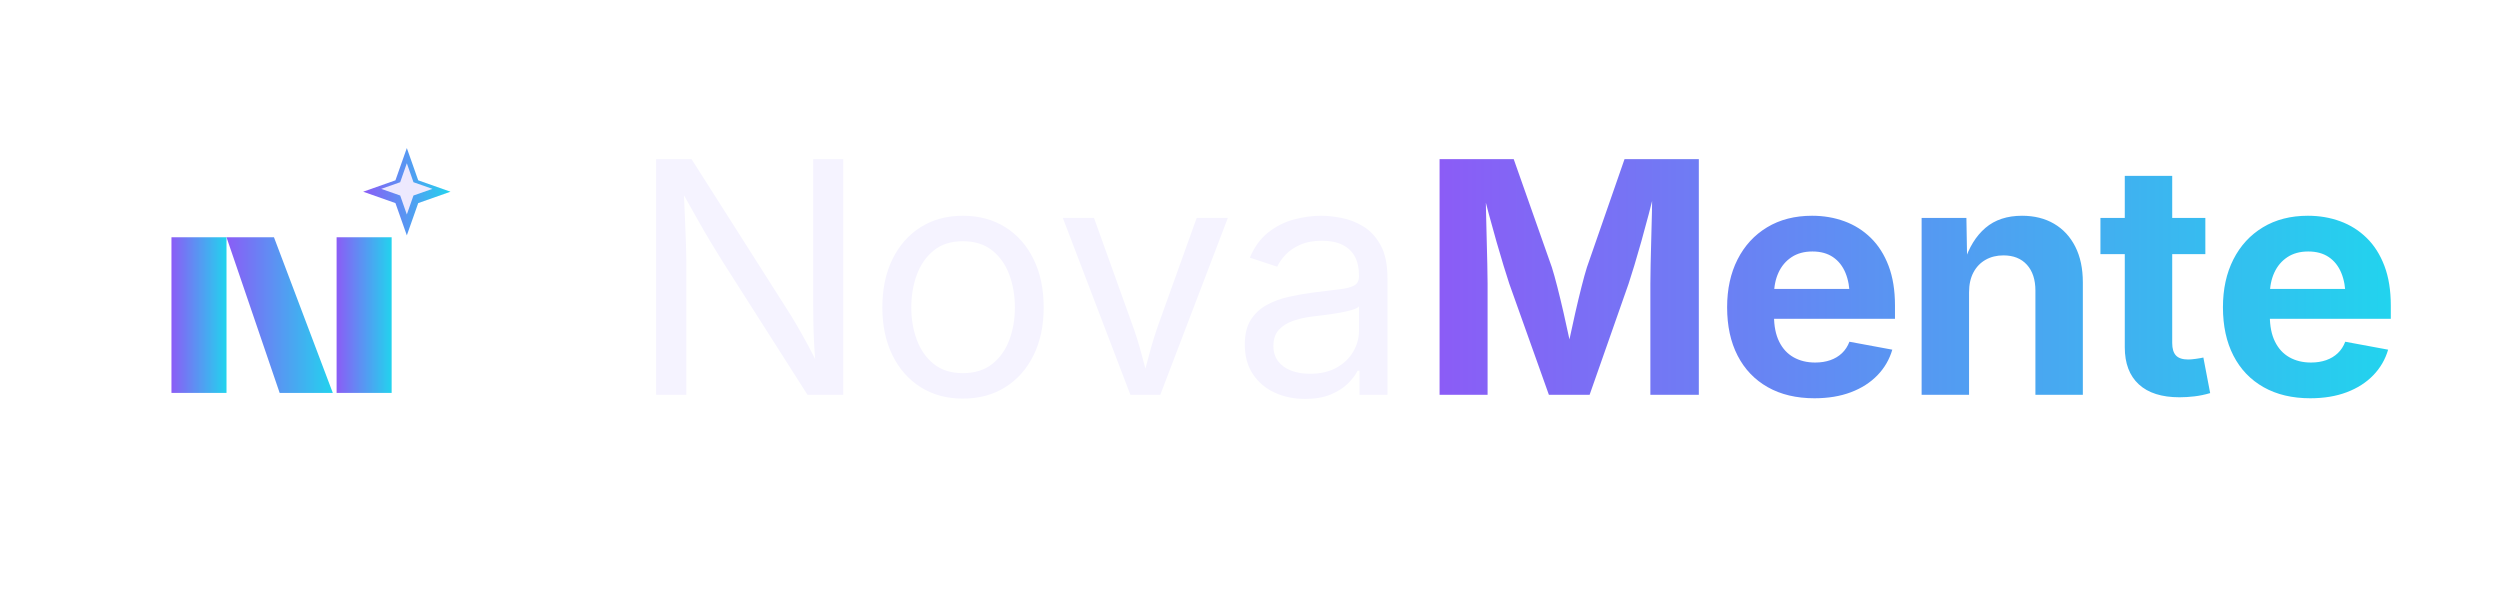
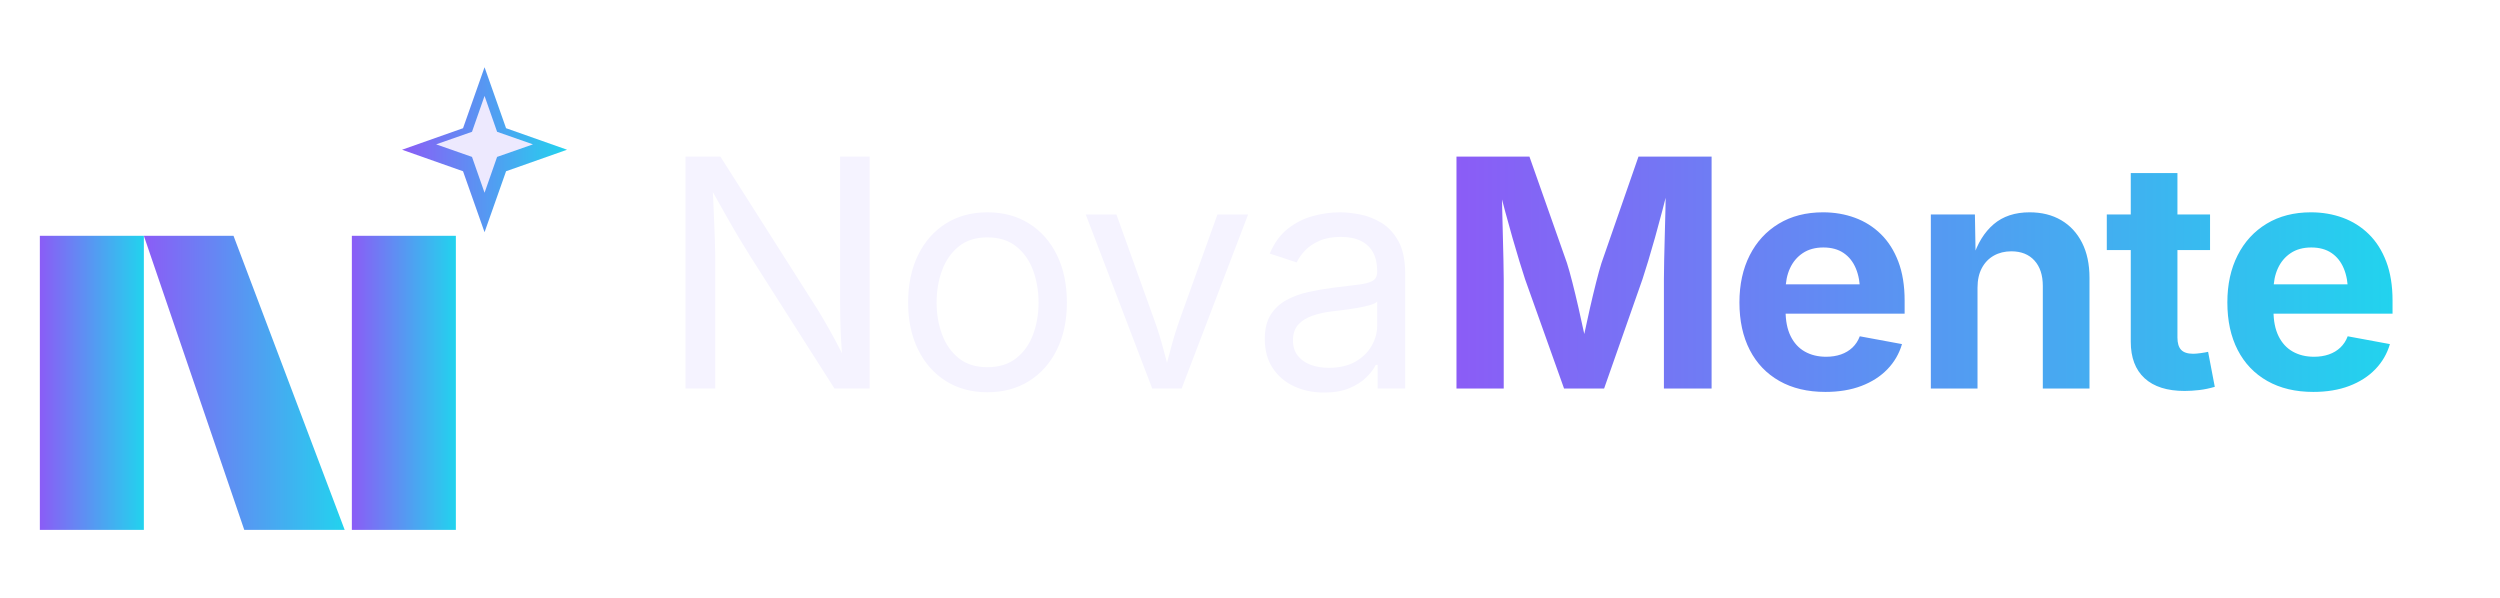
- <svg xmlns="http://www.w3.org/2000/svg" viewBox="0 0 493.91 120" role="img" aria-labelledby="titulo">
+ <svg xmlns="http://www.w3.org/2000/svg" viewBox="0 0 501.91 120" role="img" aria-labelledby="titulo">
  <defs>
    <linearGradient id="wordGrad" x1="0" y1="0" x2="1" y2="0">
      <stop offset="0" stop-color="#8B5CF6" />
      <stop offset="1" stop-color="#22D3EE" />
    </linearGradient>
  </defs>
-   <g transform="translate(8 12) scale(0.1875)">
+   <g transform="translate(-41.68 -19.62) scale(0.36)">
    <g fill="url(#wordGrad)">
      <path d="M138 186h58v164h-58z" />
      <path d="M196 186h50l62 164h-56z" />
      <path d="M312 186h58v164h-58z" />
    </g>
    <path d="M386 92l12 34 34 12-34 12-12 34-12-34-34-12 34-12z" fill="url(#wordGrad)" />
    <path d="M386 108l7 20 20 7-20 7-7 20-7-20-20-7 20-7z" fill="#EDE9FE" />
  </g>
-   <path d="M129.625 78.0V31.438H136.625L155.562 61.219Q156.312 62.375 157.375 64.188Q158.438 66.0 159.672 68.281Q160.906 70.562 162.094 73.156H161.25Q160.969 70.469 160.844 68.016Q160.719 65.562 160.688 63.5Q160.656 61.438 160.656 60.0V31.438H166.594V78.0H159.531L142.656 51.5Q141.5 49.656 140.328 47.703Q139.156 45.75 137.656 43.078Q136.156 40.406 133.938 36.469H135.031Q135.188 39.938 135.312 42.875Q135.438 45.812 135.516 48.0Q135.594 50.188 135.594 51.438V78.0Z M190.225 78.75Q185.475 78.75 181.897 76.5Q178.319 74.25 176.319 70.188Q174.319 66.125 174.319 60.75Q174.319 55.281 176.319 51.203Q178.319 47.125 181.897 44.875Q185.475 42.625 190.225 42.625Q195.006 42.625 198.6 44.875Q202.194 47.125 204.194 51.203Q206.194 55.281 206.194 60.75Q206.194 66.125 204.194 70.188Q202.194 74.25 198.6 76.5Q195.006 78.75 190.225 78.75ZM190.225 73.719Q193.756 73.719 196.037 71.906Q198.319 70.094 199.412 67.141Q200.506 64.188 200.506 60.75Q200.506 57.281 199.412 54.297Q198.319 51.312 196.037 49.484Q193.756 47.656 190.225 47.656Q186.725 47.656 184.475 49.484Q182.225 51.312 181.131 54.281Q180.037 57.25 180.037 60.75Q180.037 64.188 181.131 67.141Q182.225 70.094 184.475 71.906Q186.725 73.719 190.225 73.719Z M223.325 78.0 209.981 43.062H216.137L223.575 63.781Q224.762 67.0 225.591 70.203Q226.419 73.406 227.325 76.406H225.262Q226.169 73.406 226.997 70.203Q227.825 67.0 228.981 63.781L236.419 43.062H242.575L229.231 78.0Z M257.831 78.812Q254.519 78.812 251.816 77.562Q249.112 76.312 247.519 73.906Q245.925 71.5 245.925 68.062Q245.925 65.062 247.112 63.188Q248.3 61.312 250.284 60.234Q252.269 59.156 254.675 58.625Q257.081 58.094 259.519 57.781Q262.644 57.375 264.612 57.156Q266.581 56.938 267.534 56.406Q268.487 55.875 268.487 54.594V54.406Q268.487 52.219 267.675 50.703Q266.862 49.188 265.237 48.375Q263.612 47.562 261.175 47.562Q258.675 47.562 256.894 48.344Q255.112 49.125 254.003 50.297Q252.894 51.469 252.331 52.688L246.925 50.906Q248.269 47.719 250.55 45.922Q252.831 44.125 255.581 43.375Q258.331 42.625 261.019 42.625Q262.769 42.625 265.003 43.047Q267.237 43.469 269.316 44.719Q271.394 45.969 272.753 48.422Q274.112 50.875 274.112 54.969V78.0H268.581V73.25H268.206Q267.612 74.469 266.3 75.766Q264.987 77.062 262.894 77.938Q260.8 78.812 257.831 78.812ZM258.8 73.844Q261.925 73.844 264.081 72.625Q266.237 71.406 267.362 69.453Q268.487 67.5 268.487 65.375V60.531Q268.144 60.938 266.987 61.266Q265.831 61.594 264.347 61.844Q262.862 62.094 261.472 62.266Q260.081 62.438 259.269 62.531Q257.237 62.781 255.472 63.391Q253.706 64.0 252.644 65.172Q251.581 66.344 251.581 68.344Q251.581 70.156 252.519 71.375Q253.456 72.594 255.081 73.219Q256.706 73.844 258.8 73.844Z" fill="#F5F3FF" />
-   <path d="M284.408 78.0V31.438H299.055L306.592 52.814Q307.066 54.301 307.674 56.683Q308.282 59.065 308.911 61.814Q309.54 64.563 310.088 67.153Q310.636 69.743 310.992 71.663H309.122Q309.492 69.786 310.032 67.211Q310.572 64.635 311.201 61.879Q311.829 59.123 312.437 56.719Q313.044 54.315 313.517 52.814L320.949 31.438H335.627V78.0H326.054V56.047Q326.054 54.525 326.104 52.251Q326.153 49.977 326.225 47.338Q326.298 44.699 326.361 42.015Q326.425 39.331 326.439 36.974H327.058Q326.452 39.569 325.726 42.326Q325 45.084 324.272 47.685Q323.543 50.286 322.884 52.452Q322.226 54.618 321.754 56.047L314.048 78.0H306.006L298.177 56.047Q297.706 54.632 297.053 52.488Q296.401 50.344 295.655 47.757Q294.91 45.17 294.168 42.398Q293.427 39.626 292.747 36.974H293.495Q293.524 39.23 293.587 41.886Q293.651 44.541 293.716 47.201Q293.781 49.862 293.838 52.172Q293.894 54.482 293.894 56.047V78.0Z M358.469 78.683Q353.119 78.683 349.245 76.492Q345.371 74.301 343.293 70.269Q341.216 66.238 341.216 60.711Q341.216 55.319 343.28 51.251Q345.344 47.183 349.119 44.904Q352.894 42.625 357.998 42.625Q361.421 42.625 364.394 43.716Q367.367 44.806 369.612 47.005Q371.857 49.204 373.119 52.531Q374.381 55.857 374.381 60.347V62.977H345.063V57.08H369.814L365.434 58.661Q365.434 55.933 364.601 53.919Q363.768 51.905 362.132 50.794Q360.496 49.684 358.066 49.684Q355.635 49.684 353.942 50.809Q352.249 51.934 351.365 53.861Q350.481 55.789 350.481 58.244V62.396Q350.481 65.428 351.496 67.489Q352.511 69.551 354.35 70.588Q356.19 71.624 358.618 71.624Q360.259 71.624 361.6 71.157Q362.942 70.689 363.908 69.773Q364.873 68.857 365.378 67.514L373.852 69.082Q373.006 71.977 370.917 74.137Q368.827 76.298 365.681 77.49Q362.535 78.683 358.469 78.683Z M389.014 57.771V78.0H379.643V43.062H388.491L388.641 51.784H388.079Q389.453 47.413 392.254 45.019Q395.056 42.625 399.48 42.625Q403.112 42.625 405.811 44.205Q408.509 45.784 410.002 48.732Q411.495 51.679 411.495 55.779V78.0H402.124V57.412Q402.124 54.157 400.445 52.306Q398.766 50.455 395.801 50.455Q393.824 50.455 392.288 51.321Q390.752 52.187 389.883 53.816Q389.014 55.446 389.014 57.771Z M435.697 43.062V50.204H414.969V43.062ZM419.78 34.75H429.151V67.773Q429.151 69.442 429.893 70.233Q430.636 71.024 432.331 71.024Q432.879 71.024 433.842 70.891Q434.806 70.758 435.307 70.633L436.649 77.661Q435.082 78.125 433.543 78.307Q432.003 78.488 430.589 78.488Q425.332 78.488 422.556 75.937Q419.78 73.386 419.78 68.599Z M456.425 78.683Q451.076 78.683 447.201 76.492Q443.327 74.301 441.25 70.269Q439.173 66.238 439.173 60.711Q439.173 55.319 441.237 51.251Q443.301 47.183 447.075 44.904Q450.85 42.625 455.954 42.625Q459.377 42.625 462.35 43.716Q465.323 44.806 467.568 47.005Q469.814 49.204 471.076 52.531Q472.337 55.857 472.337 60.347V62.977H443.019V57.08H467.771L463.391 58.661Q463.391 55.933 462.557 53.919Q461.724 51.905 460.088 50.794Q458.453 49.684 456.022 49.684Q453.591 49.684 451.898 50.809Q450.205 51.934 449.321 53.861Q448.437 55.789 448.437 58.244V62.396Q448.437 65.428 449.452 67.489Q450.467 69.551 452.306 70.588Q454.146 71.624 456.574 71.624Q458.215 71.624 459.557 71.157Q460.898 70.689 461.864 69.773Q462.829 68.857 463.334 67.514L471.809 69.082Q470.962 71.977 468.873 74.137Q466.784 76.298 463.637 77.49Q460.491 78.683 456.425 78.683Z" fill="url(#wordGrad)" />
+   <path d="M137.625 78.0V31.438H144.625L163.562 61.219Q164.312 62.375 165.375 64.188Q166.438 66.0 167.672 68.281Q168.906 70.562 170.094 73.156H169.25Q168.969 70.469 168.844 68.016Q168.719 65.562 168.688 63.5Q168.656 61.438 168.656 60.0V31.438H174.594V78.0H167.531L150.656 51.5Q149.5 49.656 148.328 47.703Q147.156 45.75 145.656 43.078Q144.156 40.406 141.938 36.469H143.031Q143.188 39.938 143.312 42.875Q143.438 45.812 143.516 48.0Q143.594 50.188 143.594 51.438V78.0Z M198.225 78.75Q193.475 78.75 189.897 76.5Q186.319 74.25 184.319 70.188Q182.319 66.125 182.319 60.75Q182.319 55.281 184.319 51.203Q186.319 47.125 189.897 44.875Q193.475 42.625 198.225 42.625Q203.006 42.625 206.6 44.875Q210.194 47.125 212.194 51.203Q214.194 55.281 214.194 60.75Q214.194 66.125 212.194 70.188Q210.194 74.25 206.6 76.5Q203.006 78.75 198.225 78.75ZM198.225 73.719Q201.756 73.719 204.037 71.906Q206.319 70.094 207.412 67.141Q208.506 64.188 208.506 60.75Q208.506 57.281 207.412 54.297Q206.319 51.312 204.037 49.484Q201.756 47.656 198.225 47.656Q194.725 47.656 192.475 49.484Q190.225 51.312 189.131 54.281Q188.037 57.25 188.037 60.75Q188.037 64.188 189.131 67.141Q190.225 70.094 192.475 71.906Q194.725 73.719 198.225 73.719Z M231.325 78.0 217.981 43.062H224.137L231.575 63.781Q232.762 67.0 233.591 70.203Q234.419 73.406 235.325 76.406H233.262Q234.169 73.406 234.997 70.203Q235.825 67.0 236.981 63.781L244.419 43.062H250.575L237.231 78.0Z M265.831 78.812Q262.519 78.812 259.816 77.562Q257.112 76.312 255.519 73.906Q253.925 71.5 253.925 68.062Q253.925 65.062 255.112 63.188Q256.3 61.312 258.284 60.234Q260.269 59.156 262.675 58.625Q265.081 58.094 267.519 57.781Q270.644 57.375 272.612 57.156Q274.581 56.938 275.534 56.406Q276.487 55.875 276.487 54.594V54.406Q276.487 52.219 275.675 50.703Q274.862 49.188 273.237 48.375Q271.612 47.562 269.175 47.562Q266.675 47.562 264.894 48.344Q263.112 49.125 262.003 50.297Q260.894 51.469 260.331 52.688L254.925 50.906Q256.269 47.719 258.55 45.922Q260.831 44.125 263.581 43.375Q266.331 42.625 269.019 42.625Q270.769 42.625 273.003 43.047Q275.237 43.469 277.316 44.719Q279.394 45.969 280.753 48.422Q282.112 50.875 282.112 54.969V78.0H276.581V73.25H276.206Q275.612 74.469 274.3 75.766Q272.987 77.062 270.894 77.938Q268.8 78.812 265.831 78.812ZM266.8 73.844Q269.925 73.844 272.081 72.625Q274.237 71.406 275.362 69.453Q276.487 67.5 276.487 65.375V60.531Q276.144 60.938 274.987 61.266Q273.831 61.594 272.347 61.844Q270.862 62.094 269.472 62.266Q268.081 62.438 267.269 62.531Q265.237 62.781 263.472 63.391Q261.706 64.0 260.644 65.172Q259.581 66.344 259.581 68.344Q259.581 70.156 260.519 71.375Q261.456 72.594 263.081 73.219Q264.706 73.844 266.8 73.844Z" fill="#F5F3FF" />
+   <path d="M292.408 78.0V31.438H307.055L314.592 52.814Q315.066 54.301 315.674 56.683Q316.282 59.065 316.911 61.814Q317.54 64.563 318.088 67.153Q318.636 69.743 318.992 71.663H317.122Q317.492 69.786 318.032 67.211Q318.572 64.635 319.201 61.879Q319.829 59.123 320.437 56.719Q321.044 54.315 321.517 52.814L328.949 31.438H343.627V78.0H334.054V56.047Q334.054 54.525 334.104 52.251Q334.153 49.977 334.225 47.338Q334.298 44.699 334.361 42.015Q334.425 39.331 334.439 36.974H335.058Q334.452 39.569 333.726 42.326Q333 45.084 332.272 47.685Q331.543 50.286 330.884 52.452Q330.226 54.618 329.754 56.047L322.048 78.0H314.006L306.177 56.047Q305.706 54.632 305.053 52.488Q304.401 50.344 303.655 47.757Q302.91 45.17 302.168 42.398Q301.427 39.626 300.747 36.974H301.495Q301.524 39.23 301.587 41.886Q301.651 44.541 301.716 47.201Q301.781 49.862 301.838 52.172Q301.894 54.482 301.894 56.047V78.0Z M366.469 78.683Q361.119 78.683 357.245 76.492Q353.371 74.301 351.293 70.269Q349.216 66.238 349.216 60.711Q349.216 55.319 351.28 51.251Q353.344 47.183 357.119 44.904Q360.894 42.625 365.998 42.625Q369.421 42.625 372.394 43.716Q375.367 44.806 377.612 47.005Q379.857 49.204 381.119 52.531Q382.381 55.857 382.381 60.347V62.977H353.063V57.08H377.814L373.434 58.661Q373.434 55.933 372.601 53.919Q371.768 51.905 370.132 50.794Q368.496 49.684 366.066 49.684Q363.635 49.684 361.942 50.809Q360.249 51.934 359.365 53.861Q358.481 55.789 358.481 58.244V62.396Q358.481 65.428 359.496 67.489Q360.511 69.551 362.35 70.588Q364.19 71.624 366.618 71.624Q368.259 71.624 369.6 71.157Q370.942 70.689 371.908 69.773Q372.873 68.857 373.378 67.514L381.852 69.082Q381.006 71.977 378.917 74.137Q376.827 76.298 373.681 77.49Q370.535 78.683 366.469 78.683Z M397.014 57.771V78.0H387.643V43.062H396.491L396.641 51.784H396.079Q397.453 47.413 400.254 45.019Q403.056 42.625 407.48 42.625Q411.112 42.625 413.811 44.205Q416.509 45.784 418.002 48.732Q419.495 51.679 419.495 55.779V78.0H410.124V57.412Q410.124 54.157 408.445 52.306Q406.766 50.455 403.801 50.455Q401.824 50.455 400.288 51.321Q398.752 52.187 397.883 53.816Q397.014 55.446 397.014 57.771Z M443.697 43.062V50.204H422.969V43.062ZM427.78 34.75H437.151V67.773Q437.151 69.442 437.893 70.233Q438.636 71.024 440.331 71.024Q440.879 71.024 441.842 70.891Q442.806 70.758 443.307 70.633L444.649 77.661Q443.082 78.125 441.543 78.307Q440.003 78.488 438.589 78.488Q433.332 78.488 430.556 75.937Q427.78 73.386 427.78 68.599Z M464.425 78.683Q459.076 78.683 455.201 76.492Q451.327 74.301 449.25 70.269Q447.173 66.238 447.173 60.711Q447.173 55.319 449.237 51.251Q451.301 47.183 455.075 44.904Q458.85 42.625 463.954 42.625Q467.377 42.625 470.35 43.716Q473.323 44.806 475.568 47.005Q477.814 49.204 479.076 52.531Q480.337 55.857 480.337 60.347V62.977H451.019V57.08H475.771L471.391 58.661Q471.391 55.933 470.557 53.919Q469.724 51.905 468.088 50.794Q466.453 49.684 464.022 49.684Q461.591 49.684 459.898 50.809Q458.205 51.934 457.321 53.861Q456.437 55.789 456.437 58.244V62.396Q456.437 65.428 457.452 67.489Q458.467 69.551 460.306 70.588Q462.146 71.624 464.574 71.624Q466.215 71.624 467.557 71.157Q468.898 70.689 469.864 69.773Q470.829 68.857 471.334 67.514L479.809 69.082Q478.962 71.977 476.873 74.137Q474.784 76.298 471.637 77.49Q468.491 78.683 464.425 78.683Z" fill="url(#wordGrad)" />
</svg>
